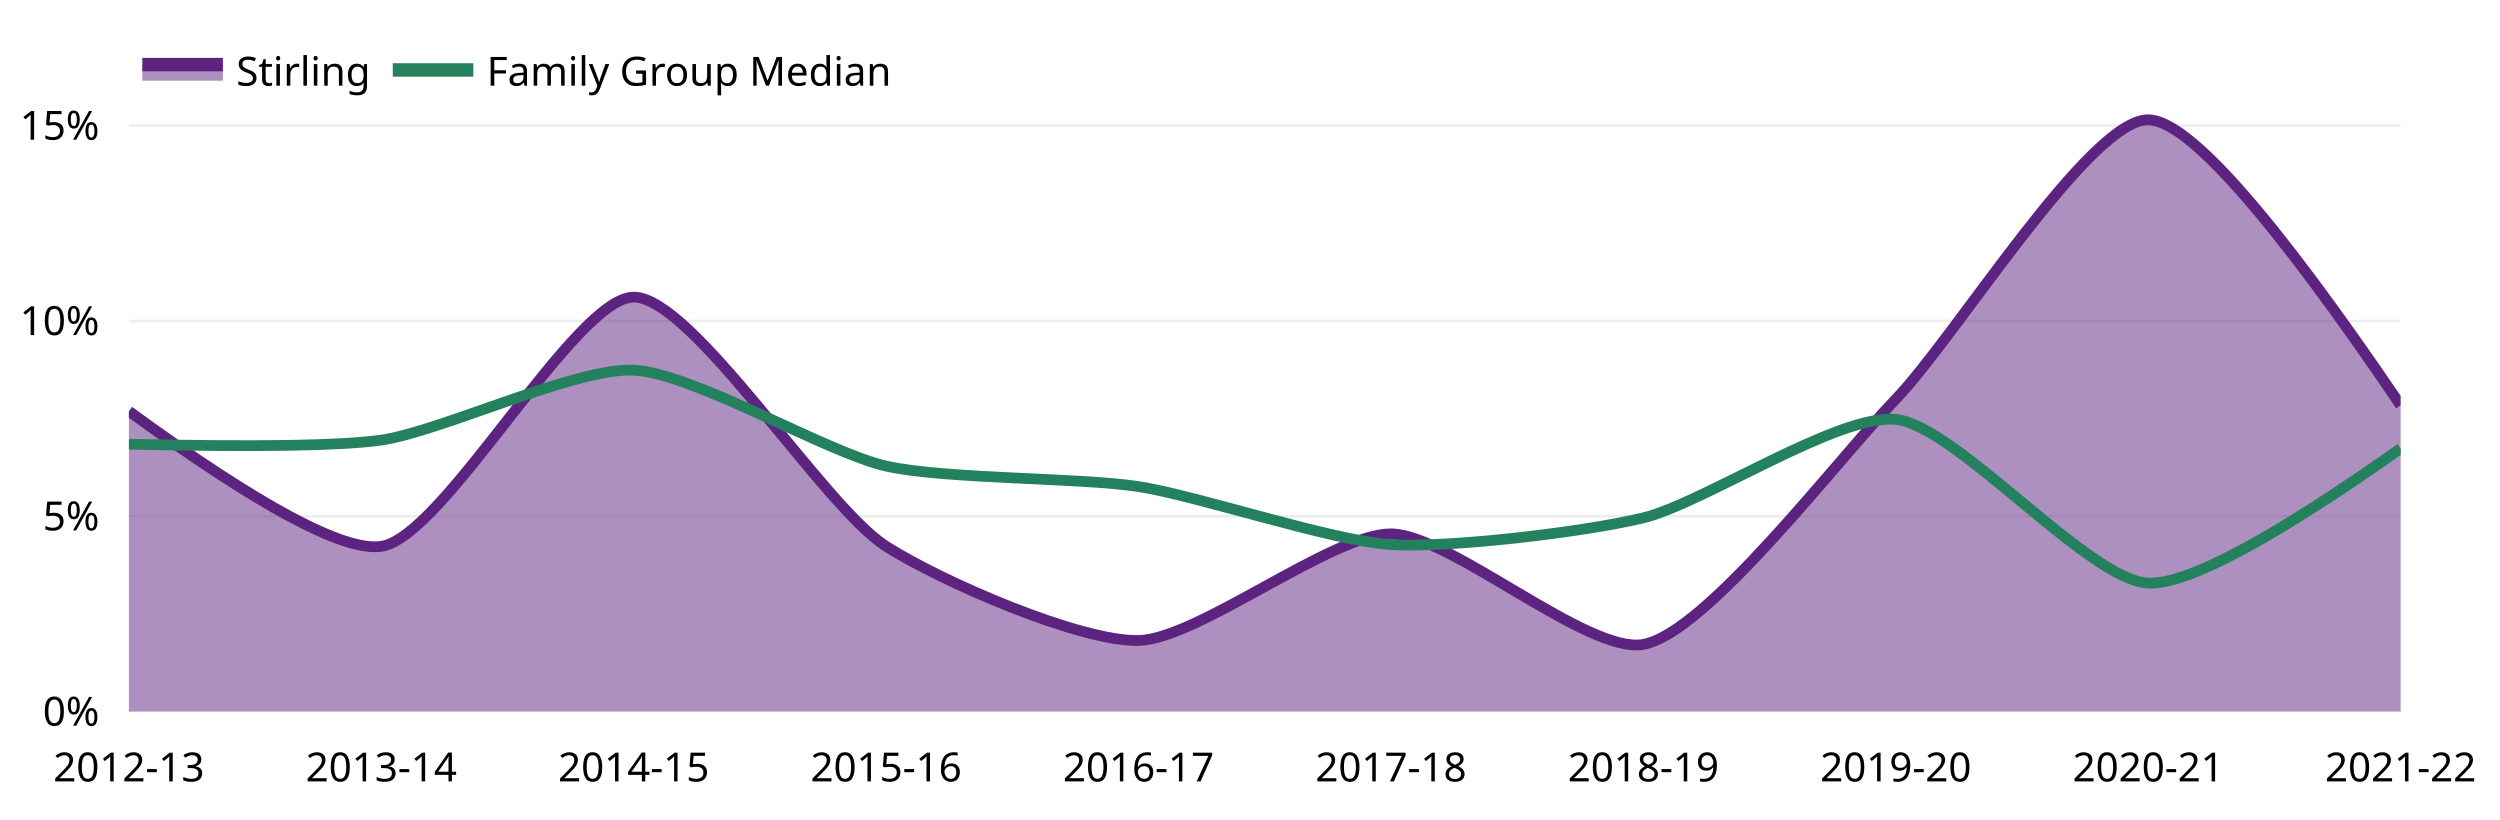
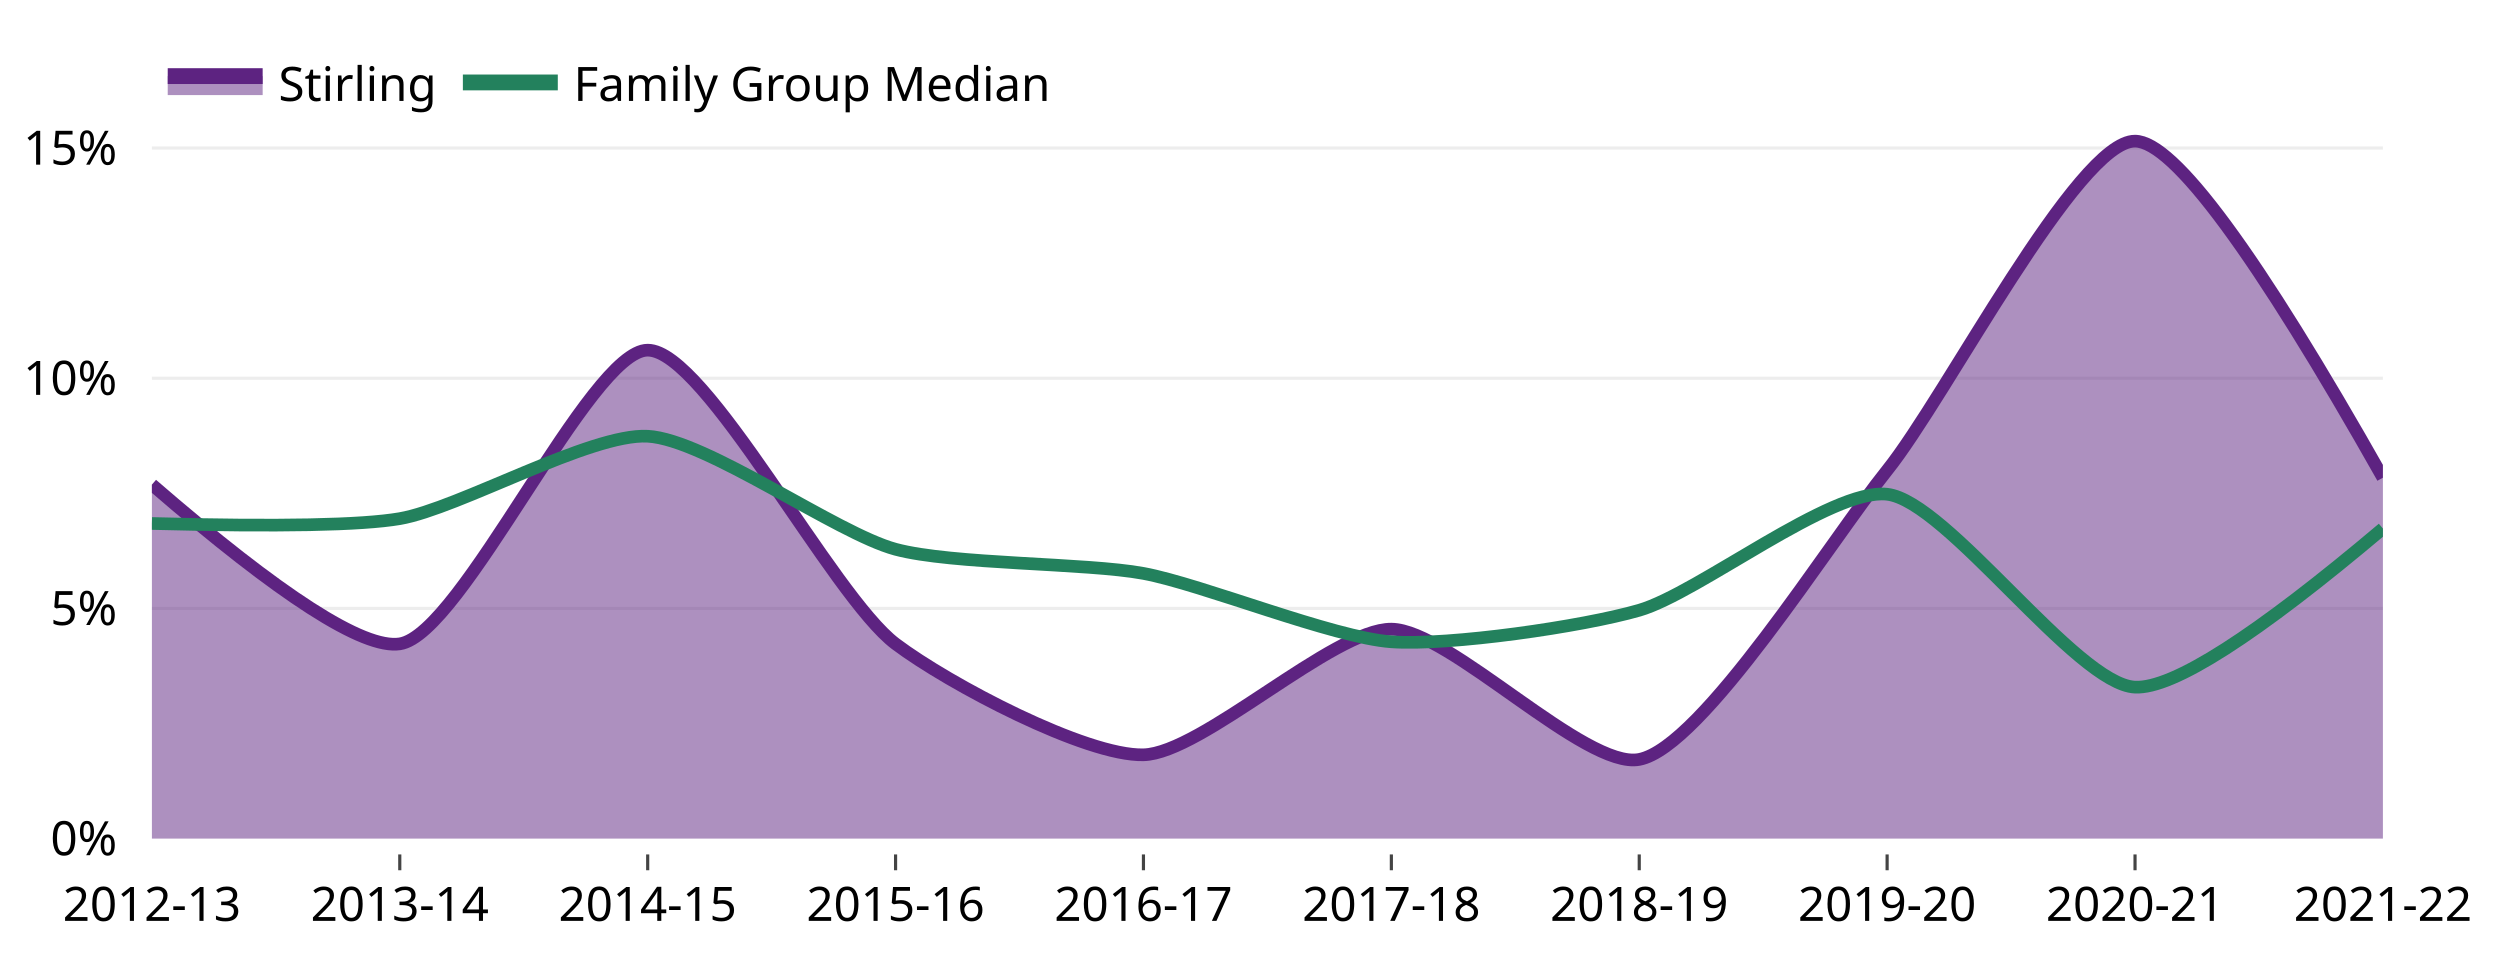
- <svg xmlns="http://www.w3.org/2000/svg" class="main-svg" width="931" height="305" style="" viewBox="0 0 931 305">
-   <rect x="0" y="0" width="931" height="305" style="fill: rgb(255, 255, 255); fill-opacity: 1;" />
-   <defs id="defs-c3ca8a">
+ <svg xmlns="http://www.w3.org/2000/svg" class="main-svg" width="790" height="305" style="" viewBox="0 0 790 305">
+   <rect x="0" y="0" width="790" height="305" style="fill: rgb(255, 255, 255); fill-opacity: 1;" />
+   <defs id="defs-3ae046">
    <g class="clips">
-       <clipPath id="clipc3ca8axyplot" class="plotclip">
-         <rect width="846" height="232" />
-       </clipPath>
-       <clipPath class="axesclip" id="clipc3ca8ax">
-         <rect x="48" y="0" width="846" height="305" />
-       </clipPath>
-       <clipPath class="axesclip" id="clipc3ca8ay">
-         <rect x="0" y="33" width="931" height="232" />
-       </clipPath>
-       <clipPath class="axesclip" id="clipc3ca8axy">
-         <rect x="48" y="33" width="846" height="232" />
+       <clipPath id="clip3ae046xyplot" class="plotclip">
+         <rect width="705" height="232" />
+       </clipPath>
+       <clipPath class="axesclip" id="clip3ae046x">
+         <rect x="48" y="0" width="705" height="305" />
+       </clipPath>
+       <clipPath class="axesclip" id="clip3ae046y">
+         <rect x="0" y="33" width="790" height="232" />
+       </clipPath>
+       <clipPath class="axesclip" id="clip3ae046xy">
+         <rect x="48" y="33" width="705" height="232" />
      </clipPath>
    </g>
    <g class="gradients" />
    <g class="patterns" />
  </defs>
  <g class="bglayer">
-     <rect class="bg" x="38" y="23" width="866" height="252" style="fill: rgb(0, 0, 0); fill-opacity: 0; stroke-width: 0;" />
+     <rect class="bg" x="38" y="23" width="725" height="252" style="fill: rgb(0, 0, 0); fill-opacity: 0; stroke-width: 0;" />
  </g>
  <g class="layer-below">
    <g class="imagelayer" />
    <g class="shapelayer" />
  </g>
  <g class="cartesianlayer">
    <g class="subplot xy">
      <g class="layer-subplot">
        <g class="shapelayer" />
        <g class="imagelayer" />
      </g>
      <g class="minor-gridlayer">
        <g class="x" />
        <g class="y" />
      </g>
      <g class="gridlayer">
        <g class="x">
-           <path class="xgrid crisp" transform="translate(142,0)" d="M0,33v232" style="stroke: rgb(255, 255, 255); stroke-opacity: 1; stroke-width: 1px;" />
-           <path class="xgrid crisp" transform="translate(236,0)" d="M0,33v232" style="stroke: rgb(255, 255, 255); stroke-opacity: 1; stroke-width: 1px;" />
-           <path class="xgrid crisp" transform="translate(330,0)" d="M0,33v232" style="stroke: rgb(255, 255, 255); stroke-opacity: 1; stroke-width: 1px;" />
-           <path class="xgrid crisp" transform="translate(424,0)" d="M0,33v232" style="stroke: rgb(255, 255, 255); stroke-opacity: 1; stroke-width: 1px;" />
+           <path class="xgrid crisp" transform="translate(126.33,0)" d="M0,33v232" style="stroke: rgb(255, 255, 255); stroke-opacity: 1; stroke-width: 1px;" />
+           <path class="xgrid crisp" transform="translate(204.67,0)" d="M0,33v232" style="stroke: rgb(255, 255, 255); stroke-opacity: 1; stroke-width: 1px;" />
+           <path class="xgrid crisp" transform="translate(283,0)" d="M0,33v232" style="stroke: rgb(255, 255, 255); stroke-opacity: 1; stroke-width: 1px;" />
+           <path class="xgrid crisp" transform="translate(361.33,0)" d="M0,33v232" style="stroke: rgb(255, 255, 255); stroke-opacity: 1; stroke-width: 1px;" />
+           <path class="xgrid crisp" transform="translate(439.67,0)" d="M0,33v232" style="stroke: rgb(255, 255, 255); stroke-opacity: 1; stroke-width: 1px;" />
          <path class="xgrid crisp" transform="translate(518,0)" d="M0,33v232" style="stroke: rgb(255, 255, 255); stroke-opacity: 1; stroke-width: 1px;" />
-           <path class="xgrid crisp" transform="translate(612,0)" d="M0,33v232" style="stroke: rgb(255, 255, 255); stroke-opacity: 1; stroke-width: 1px;" />
-           <path class="xgrid crisp" transform="translate(706,0)" d="M0,33v232" style="stroke: rgb(255, 255, 255); stroke-opacity: 1; stroke-width: 1px;" />
-           <path class="xgrid crisp" transform="translate(800,0)" d="M0,33v232" style="stroke: rgb(255, 255, 255); stroke-opacity: 1; stroke-width: 1px;" />
+           <path class="xgrid crisp" transform="translate(596.33,0)" d="M0,33v232" style="stroke: rgb(255, 255, 255); stroke-opacity: 1; stroke-width: 1px;" />
+           <path class="xgrid crisp" transform="translate(674.67,0)" d="M0,33v232" style="stroke: rgb(255, 255, 255); stroke-opacity: 1; stroke-width: 1px;" />
        </g>
        <g class="y">
-           <path class="ygrid crisp" transform="translate(0,192.26)" d="M48,0h846" style="stroke: rgb(237, 237, 237); stroke-opacity: 1; stroke-width: 1px;" />
-           <path class="ygrid crisp" transform="translate(0,119.52)" d="M48,0h846" style="stroke: rgb(237, 237, 237); stroke-opacity: 1; stroke-width: 1px;" />
-           <path class="ygrid crisp" transform="translate(0,46.78)" d="M48,0h846" style="stroke: rgb(237, 237, 237); stroke-opacity: 1; stroke-width: 1px;" />
+           <path class="ygrid crisp" transform="translate(0,192.26)" d="M48,0h705" style="stroke: rgb(237, 237, 237); stroke-opacity: 1; stroke-width: 1px;" />
+           <path class="ygrid crisp" transform="translate(0,119.52)" d="M48,0h705" style="stroke: rgb(237, 237, 237); stroke-opacity: 1; stroke-width: 1px;" />
+           <path class="ygrid crisp" transform="translate(0,46.78)" d="M48,0h705" style="stroke: rgb(237, 237, 237); stroke-opacity: 1; stroke-width: 1px;" />
        </g>
      </g>
      <g class="zerolinelayer">
-         <path class="yzl zl crisp" transform="translate(0,265)" d="M48,0h846" style="stroke: rgb(255, 255, 255); stroke-opacity: 1; stroke-width: 2px;" />
+         <path class="yzl zl crisp" transform="translate(0,265)" d="M48,0h705" style="stroke: rgb(255, 255, 255); stroke-opacity: 1; stroke-width: 2px;" />
      </g>
      <path class="xlines-below" />
      <path class="ylines-below" />
      <g class="overlines-below" />
      <g class="xaxislayer-below" />
      <g class="yaxislayer-below" />
      <g class="overaxes-below" />
-       <g class="plot" transform="translate(48,33)" clip-path="url(#clipc3ca8axyplot)">
+       <g class="plot" transform="translate(48,33)" clip-path="url(#clip3ae046xyplot)">
        <g class="scatterlayer mlayer">
-           <g class="trace scatter trace0d21ae" style="stroke-miterlimit: 2;">
+           <g class="trace scatter trace189679" style="stroke-miterlimit: 2;">
            <g class="fills">
              <g>
-                 <path class="js-fill" d="M846,232L0,232L0,120.13Q73.12,173.48 94,170.46C117.24,167.1 166.07,77.65 188,77.65C209.93,77.65 258.34,155.36 282,170.46C302.62,183.62 354.16,205.99 376,205.52C398.03,205.05 448.1,165.67 470,165.81C491.96,165.95 543.25,210.74 564,206.98C587.45,202.73 636.42,138 658,115.62C680.31,92.48 730.13,11.48 752,11.6Q774,11.72 846,117.94" style="fill: rgb(93, 35, 129); fill-opacity: 0.5; stroke-width: 0;" />
+                 <path class="js-fill" d="M705,232L0,232L0,120.13Q61.11,173.05 78.33,170.46C97.99,167.5 138.39,77.65 156.67,77.65C174.95,77.65 214.84,155.28 235,170.46C251.95,183.22 295.16,205.96 313.33,205.52C331.72,205.08 373.43,165.68 391.67,165.81C409.98,165.95 452.93,210.25 470,206.98C489.91,203.17 530.4,137.93 548.33,115.62C566.98,92.42 608.46,11.5 626.67,11.6Q645.01,11.7 705,117.94" style="fill: rgb(93, 35, 129); fill-opacity: 0.5; stroke-width: 0;" />
              </g>
            </g>
            <g class="errorbars" />
            <g class="lines">
-               <path class="js-line" d="M0,120.13Q73.12,173.48 94,170.46C117.24,167.1 166.07,77.65 188,77.65C209.93,77.65 258.34,155.36 282,170.46C302.62,183.62 354.16,205.99 376,205.52C398.03,205.05 448.1,165.67 470,165.81C491.96,165.95 543.25,210.74 564,206.98C587.45,202.73 636.42,138 658,115.62C680.31,92.48 730.13,11.48 752,11.6Q774,11.72 846,117.94" style="vector-effect: none; fill: none; stroke: rgb(93, 35, 129); stroke-opacity: 1; stroke-width: 4px; opacity: 1;" />
+               <path class="js-line" d="M0,120.13Q61.11,173.05 78.33,170.46C97.99,167.5 138.39,77.65 156.67,77.65C174.95,77.65 214.84,155.28 235,170.46C251.95,183.22 295.16,205.96 313.33,205.52C331.72,205.08 373.43,165.68 391.67,165.81C409.98,165.95 452.93,210.25 470,206.98C489.91,203.17 530.4,137.93 548.33,115.62C566.98,92.42 608.46,11.5 626.67,11.6Q645.01,11.7 705,117.94" style="vector-effect: none; fill: none; stroke: rgb(93, 35, 129); stroke-opacity: 1; stroke-width: 4px; opacity: 1;" />
            </g>
            <g class="points" />
            <g class="text" />
          </g>
-           <g class="trace scatter trace677ece" style="stroke-miterlimit: 2; opacity: 1;">
+           <g class="trace scatter trace74e2e4" style="stroke-miterlimit: 2; opacity: 1;">
            <g class="fills" />
            <g class="errorbars" />
            <g class="lines">
-               <path class="js-line" d="M0,132.42Q72.26,134.03 94,130.89C116.14,127.7 166.23,103.84 188,104.85C210.1,105.88 259.7,135.54 282,140.57C303.59,145.45 354.19,144.83 376,148.2C398.06,151.61 447.96,168.48 470,169.81C491.82,171.12 542.41,165.09 564,159.84C586.3,154.41 636.61,121 658,123.18C680.54,125.48 729.78,183.19 752,184.14Q773.66,185.07 846,134.02" style="vector-effect: none; fill: none; stroke: rgb(35, 129, 93); stroke-opacity: 1; stroke-width: 4px; opacity: 1;" />
+               <path class="js-line" d="M0,132.42Q60.28,133.99 78.33,130.89C96.85,127.71 138.58,103.88 156.67,104.85C175.14,105.84 216.29,135.54 235,140.57C252.89,145.38 295.2,144.84 313.33,148.2C331.76,151.61 373.26,168.5 391.67,169.81C409.82,171.11 452.12,165.02 470,159.84C488.71,154.42 530.64,121.19 548.33,123.18C567.28,125.31 608.08,183.28 626.67,184.14Q644.66,184.97 705,134.02" style="vector-effect: none; fill: none; stroke: rgb(35, 129, 93); stroke-opacity: 1; stroke-width: 4px; opacity: 1;" />
            </g>
            <g class="points" />
            <g class="text" />
          </g>
        </g>
      </g>
      <g class="overplot" />
-       <path class="xlines-above crisp" d="M0,0" style="fill: none;" />
+       <path class="xlines-above crisp" d="" style="fill: none; stroke-width: 1px; stroke: rgb(0, 0, 0); stroke-opacity: 0;" />
      <path class="ylines-above crisp" d="M0,0" style="fill: none;" />
      <g class="overlines-above" />
      <g class="xaxislayer-above">
+         <path class="xtick ticks crisp" d="M0,275v-5" transform="translate(126.33,0)" style="stroke: rgb(68, 68, 68); stroke-opacity: 1; stroke-width: 1px;" />
+         <path class="xtick ticks crisp" d="M0,275v-5" transform="translate(204.67,0)" style="stroke: rgb(68, 68, 68); stroke-opacity: 1; stroke-width: 1px;" />
+         <path class="xtick ticks crisp" d="M0,275v-5" transform="translate(283,0)" style="stroke: rgb(68, 68, 68); stroke-opacity: 1; stroke-width: 1px;" />
+         <path class="xtick ticks crisp" d="M0,275v-5" transform="translate(361.33,0)" style="stroke: rgb(68, 68, 68); stroke-opacity: 1; stroke-width: 1px;" />
+         <path class="xtick ticks crisp" d="M0,275v-5" transform="translate(439.67,0)" style="stroke: rgb(68, 68, 68); stroke-opacity: 1; stroke-width: 1px;" />
+         <path class="xtick ticks crisp" d="M0,275v-5" transform="translate(518,0)" style="stroke: rgb(68, 68, 68); stroke-opacity: 1; stroke-width: 1px;" />
+         <path class="xtick ticks crisp" d="M0,275v-5" transform="translate(596.33,0)" style="stroke: rgb(68, 68, 68); stroke-opacity: 1; stroke-width: 1px;" />
+         <path class="xtick ticks crisp" d="M0,275v-5" transform="translate(674.67,0)" style="stroke: rgb(68, 68, 68); stroke-opacity: 1; stroke-width: 1px;" />
        <g class="xtick">
          <text text-anchor="middle" x="0" y="291" transform="translate(48,0)" style="font-family: 'Segoe UI Semibold'; font-size: 15px; fill: rgb(0, 0, 0); fill-opacity: 1; white-space: pre; opacity: 1;">2012-13</text>
        </g>
        <g class="xtick">
-           <text text-anchor="middle" x="0" y="291" transform="translate(142,0)" style="font-family: 'Segoe UI Semibold'; font-size: 15px; fill: rgb(0, 0, 0); fill-opacity: 1; white-space: pre; opacity: 1;">2013-14</text>
-         </g>
-         <g class="xtick">
-           <text text-anchor="middle" x="0" y="291" transform="translate(236,0)" style="font-family: 'Segoe UI Semibold'; font-size: 15px; fill: rgb(0, 0, 0); fill-opacity: 1; white-space: pre; opacity: 1;">2014-15</text>
-         </g>
-         <g class="xtick">
-           <text text-anchor="middle" x="0" y="291" transform="translate(330,0)" style="font-family: 'Segoe UI Semibold'; font-size: 15px; fill: rgb(0, 0, 0); fill-opacity: 1; white-space: pre; opacity: 1;">2015-16</text>
-         </g>
-         <g class="xtick">
-           <text text-anchor="middle" x="0" y="291" transform="translate(424,0)" style="font-family: 'Segoe UI Semibold'; font-size: 15px; fill: rgb(0, 0, 0); fill-opacity: 1; white-space: pre; opacity: 1;">2016-17</text>
-         </g>
-         <g class="xtick">
-           <text text-anchor="middle" x="0" y="291" transform="translate(518,0)" style="font-family: 'Segoe UI Semibold'; font-size: 15px; fill: rgb(0, 0, 0); fill-opacity: 1; white-space: pre; opacity: 1;">2017-18</text>
-         </g>
-         <g class="xtick">
-           <text text-anchor="middle" x="0" y="291" transform="translate(612,0)" style="font-family: 'Segoe UI Semibold'; font-size: 15px; fill: rgb(0, 0, 0); fill-opacity: 1; white-space: pre; opacity: 1;">2018-19</text>
-         </g>
-         <g class="xtick">
-           <text text-anchor="middle" x="0" y="291" transform="translate(706,0)" style="font-family: 'Segoe UI Semibold'; font-size: 15px; fill: rgb(0, 0, 0); fill-opacity: 1; white-space: pre; opacity: 1;">2019-20</text>
-         </g>
-         <g class="xtick">
-           <text text-anchor="middle" x="0" y="291" transform="translate(800,0)" style="font-family: 'Segoe UI Semibold'; font-size: 15px; fill: rgb(0, 0, 0); fill-opacity: 1; white-space: pre; opacity: 1;">2020-21</text>
-         </g>
-         <g class="xtick">
-           <text text-anchor="middle" x="0" y="291" transform="translate(894,0)" style="font-family: 'Segoe UI Semibold'; font-size: 15px; fill: rgb(0, 0, 0); fill-opacity: 1; white-space: pre; opacity: 1;">2021-22</text>
+           <text text-anchor="middle" x="0" y="291" transform="translate(126.33,0)" style="font-family: 'Segoe UI Semibold'; font-size: 15px; fill: rgb(0, 0, 0); fill-opacity: 1; white-space: pre; opacity: 1;">2013-14</text>
+         </g>
+         <g class="xtick">
+           <text text-anchor="middle" x="0" y="291" transform="translate(204.67,0)" style="font-family: 'Segoe UI Semibold'; font-size: 15px; fill: rgb(0, 0, 0); fill-opacity: 1; white-space: pre; opacity: 1;">2014-15</text>
+         </g>
+         <g class="xtick">
+           <text text-anchor="middle" x="0" y="291" transform="translate(283,0)" style="font-family: 'Segoe UI Semibold'; font-size: 15px; fill: rgb(0, 0, 0); fill-opacity: 1; white-space: pre; opacity: 1;">2015-16</text>
+         </g>
+         <g class="xtick">
+           <text text-anchor="middle" x="0" y="291" transform="translate(361.33,0)" style="font-family: 'Segoe UI Semibold'; font-size: 15px; fill: rgb(0, 0, 0); fill-opacity: 1; white-space: pre; opacity: 1;">2016-17</text>
+         </g>
+         <g class="xtick">
+           <text text-anchor="middle" x="0" y="291" transform="translate(439.67,0)" style="font-family: 'Segoe UI Semibold'; font-size: 15px; fill: rgb(0, 0, 0); fill-opacity: 1; white-space: pre; opacity: 1;">2017-18</text>
+         </g>
+         <g class="xtick">
+           <text text-anchor="middle" x="0" y="291" transform="translate(518,0)" style="font-family: 'Segoe UI Semibold'; font-size: 15px; fill: rgb(0, 0, 0); fill-opacity: 1; white-space: pre; opacity: 1;">2018-19</text>
+         </g>
+         <g class="xtick">
+           <text text-anchor="middle" x="0" y="291" transform="translate(596.33,0)" style="font-family: 'Segoe UI Semibold'; font-size: 15px; fill: rgb(0, 0, 0); fill-opacity: 1; white-space: pre; opacity: 1;">2019-20</text>
+         </g>
+         <g class="xtick">
+           <text text-anchor="middle" x="0" y="291" transform="translate(674.67,0)" style="font-family: 'Segoe UI Semibold'; font-size: 15px; fill: rgb(0, 0, 0); fill-opacity: 1; white-space: pre; opacity: 1;">2020-21</text>
+         </g>
+         <g class="xtick">
+           <text text-anchor="middle" x="0" y="291" transform="translate(753,0)" style="font-family: 'Segoe UI Semibold'; font-size: 15px; fill: rgb(0, 0, 0); fill-opacity: 1; white-space: pre; opacity: 1;">2021-22</text>
        </g>
      </g>
      <g class="yaxislayer-above">
        <g class="ytick">
          <text text-anchor="end" x="37" y="5.25" transform="translate(0,265)" style="font-family: 'Segoe UI Semibold'; font-size: 15px; fill: rgb(0, 0, 0); fill-opacity: 1; white-space: pre; opacity: 1;">0%</text>
        </g>
        <g class="ytick">
          <text text-anchor="end" x="37" y="5.25" style="font-family: 'Segoe UI Semibold'; font-size: 15px; fill: rgb(0, 0, 0); fill-opacity: 1; white-space: pre; opacity: 1;" transform="translate(0,192.26)">5%</text>
        </g>
        <g class="ytick">
          <text text-anchor="end" x="37" y="5.25" style="font-family: 'Segoe UI Semibold'; font-size: 15px; fill: rgb(0, 0, 0); fill-opacity: 1; white-space: pre; opacity: 1;" transform="translate(0,119.52)">10%</text>
        </g>
        <g class="ytick">
          <text text-anchor="end" x="37" y="5.25" style="font-family: 'Segoe UI Semibold'; font-size: 15px; fill: rgb(0, 0, 0); fill-opacity: 1; white-space: pre; opacity: 1;" transform="translate(0,46.78)">15%</text>
        </g>
      </g>
      <g class="overaxes-above" />
    </g>
  </g>
  <g class="polarlayer" />
  <g class="smithlayer" />
  <g class="ternarylayer" />
  <g class="geolayer" />
  <g class="funnelarealayer" />
  <g class="pielayer" />
  <g class="iciclelayer" />
  <g class="treemaplayer" />
  <g class="sunburstlayer" />
  <g class="glimages" />
-   <defs id="topdefs-c3ca8a">
+   <defs id="topdefs-3ae046">
    <g class="clips" />
-     <clipPath id="legendc3ca8a">
+     <clipPath id="legend3ae046">
      <rect width="285" height="33" x="0" y="0" />
    </clipPath>
  </defs>
  <g class="layer-above">
    <g class="imagelayer" />
    <g class="shapelayer" />
  </g>
  <g class="infolayer">
    <g class="legend" pointer-events="all" transform="translate(48,9.8)">
      <rect class="bg" shape-rendering="crispEdges" width="285" height="33" x="0" y="0" style="stroke: rgb(68, 68, 68); stroke-opacity: 1; fill: rgb(0, 0, 0); fill-opacity: 0; stroke-width: 0px;" />
-       <g class="scrollbox" transform="" clip-path="url(#legendc3ca8a)">
+       <g class="scrollbox" transform="" clip-path="url(#legend3ae046)">
        <g class="groups">
          <g class="traces" transform="translate(0,16.25)" style="opacity: 1;">
            <text class="legendtext" text-anchor="start" x="40" y="5.85" style="font-family: 'Segoe UI Semibold'; font-size: 15px; fill: rgb(0, 0, 0); fill-opacity: 1; white-space: pre;">Stirling</text>
            <g class="layers">
              <g class="legendfill">
                <path class="js-fill" d="M5,-2h30v6h-30z" style="stroke-width: 0; fill: rgb(93, 35, 129); fill-opacity: 0.5;" />
              </g>
              <g class="legendlines">
                <path class="js-line" d="M5,-2h30" style="fill: none; stroke: rgb(93, 35, 129); stroke-opacity: 1; stroke-width: 5px;" />
              </g>
              <g class="legendsymbols">
                <g class="legendpoints" />
              </g>
            </g>
            <rect class="legendtoggle" x="0" y="-11.25" width="90.766" height="22.5" style="fill: rgb(0, 0, 0); fill-opacity: 0;" />
          </g>
          <g class="traces" transform="translate(93.26562,16.25)" style="opacity: 1;">
            <text class="legendtext" text-anchor="start" x="40" y="5.85" style="font-family: 'Segoe UI Semibold'; font-size: 15px; fill: rgb(0, 0, 0); fill-opacity: 1; white-space: pre;">Family Group Median</text>
            <g class="layers" style="opacity: 1;">
              <g class="legendfill" />
              <g class="legendlines">
                <path class="js-line" d="M5,0h30" style="fill: none; stroke: rgb(35, 129, 93); stroke-opacity: 1; stroke-width: 5px;" />
              </g>
              <g class="legendsymbols">
                <g class="legendpoints" />
              </g>
            </g>
            <rect class="legendtoggle" x="0" y="-11.25" width="188.609" height="22.5" style="fill: rgb(0, 0, 0); fill-opacity: 0;" />
          </g>
        </g>
      </g>
      <rect class="scrollbar" rx="20" ry="3" width="0" height="0" x="0" y="0" style="fill: rgb(128, 139, 164); fill-opacity: 1;" />
    </g>
    <g class="g-gtitle" />
    <g class="g-xtitle" />
    <g class="g-ytitle" />
  </g>
</svg>
